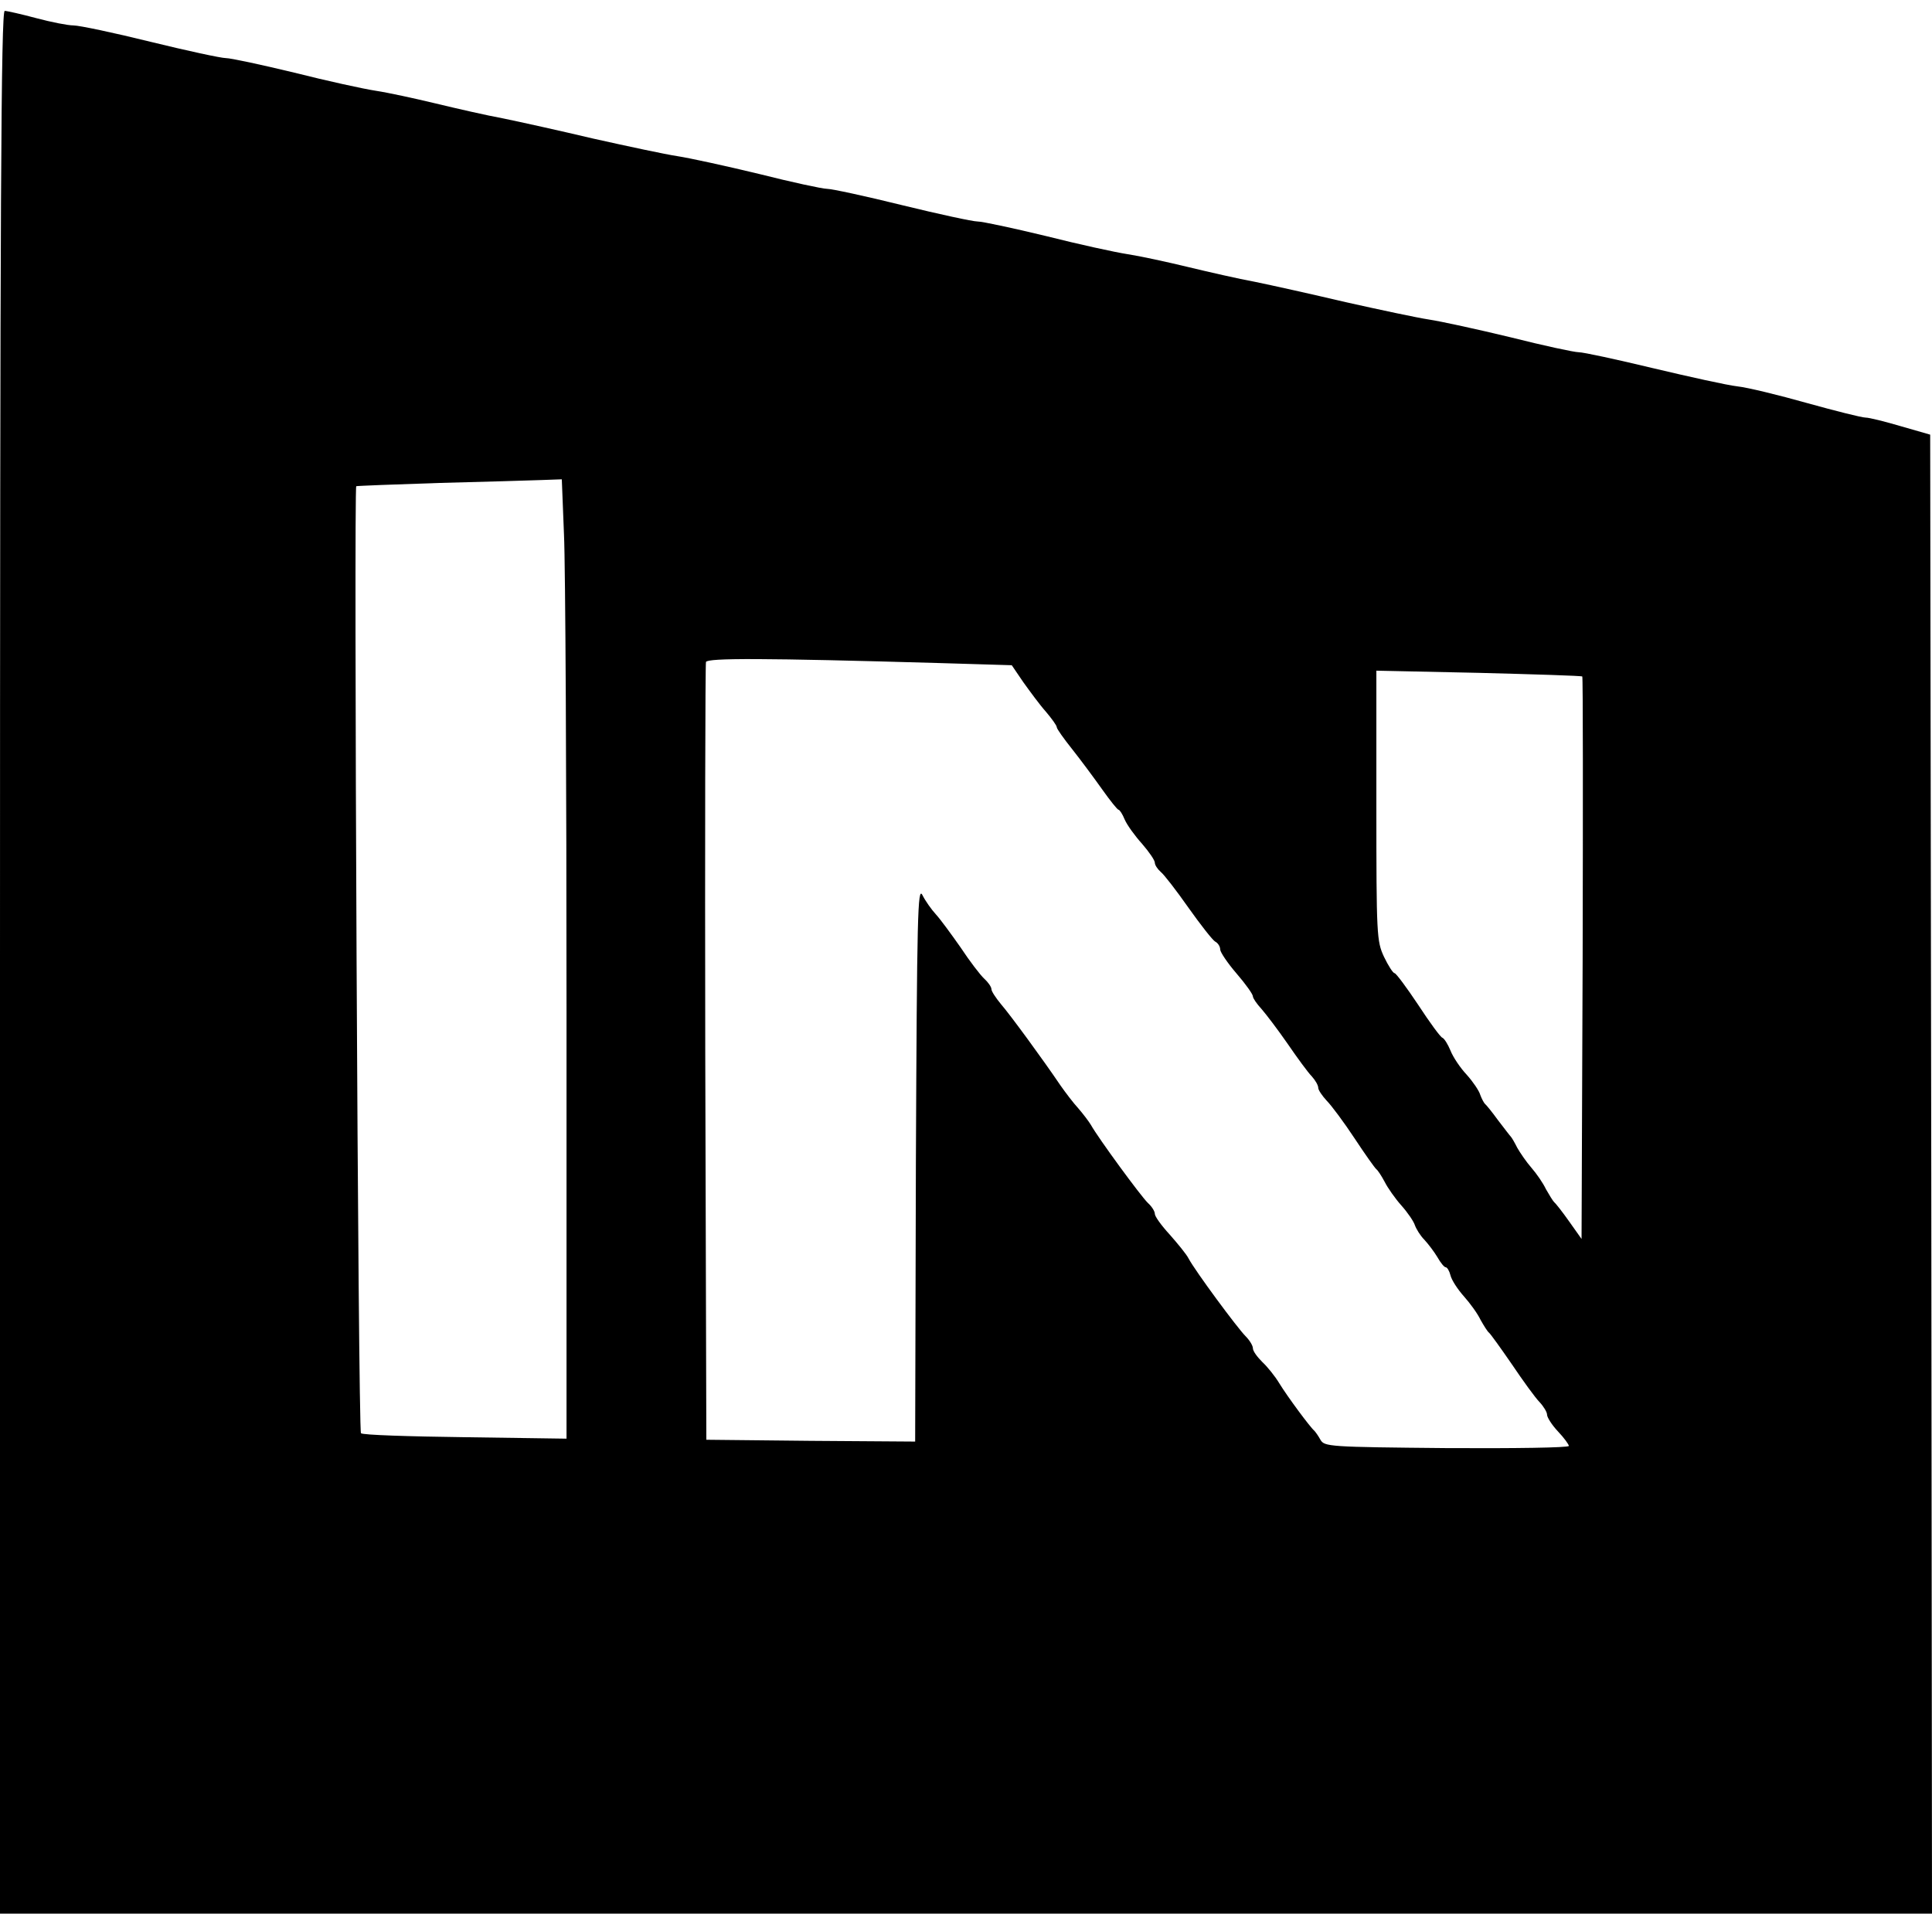
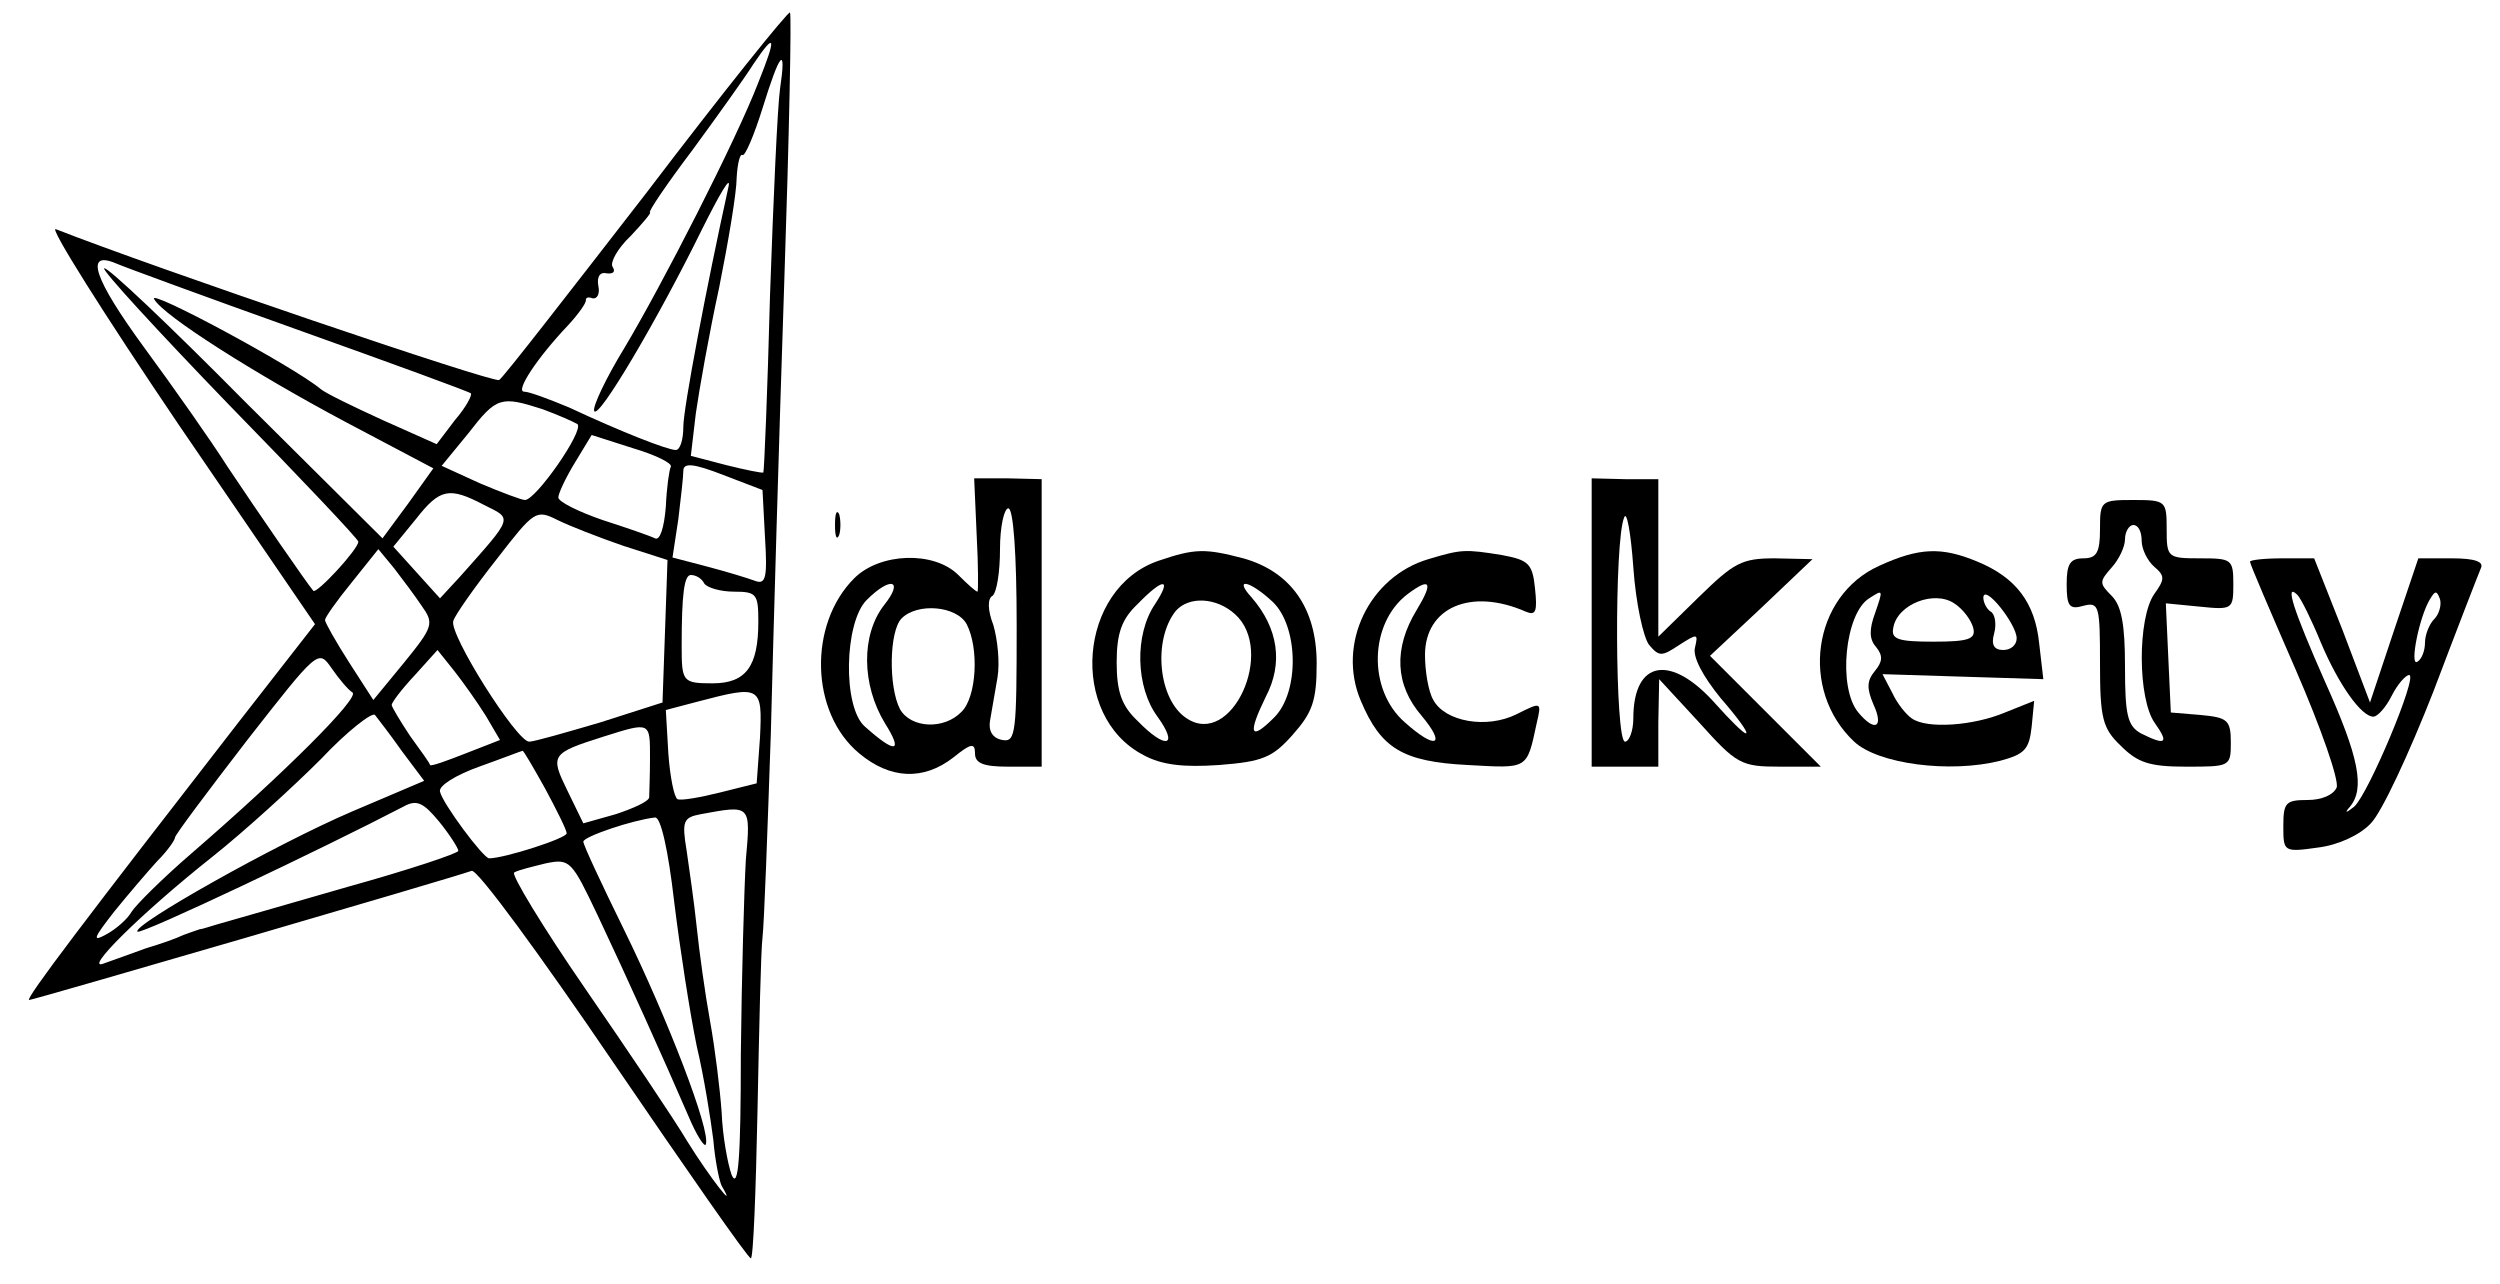
- <svg xmlns="http://www.w3.org/2000/svg" version="1.0" width="532pt" height="527pt" viewBox="0 0 532 527" preserveAspectRatio="xMidYMid meet">
-   <g transform="translate(0,527) scale(0.1,-0.1)" fill="#000000" stroke="none">
-     <path d="M0 2620 l0 -2620 2660 0 2660 0 -2 2036 -3 2037 -80 23 c-44 13 -88 24 -98 24 -10 0 -82 18 -161 40 -78 22 -164 43 -192 46 -27 3 -131 26 -232 50 -100 24 -192 44 -205 44 -12 0 -96 18 -187 41 -91 22 -192 44 -225 49 -33 5 -136 27 -230 48 -93 22 -206 47 -250 56 -44 8 -127 27 -185 41 -58 14 -132 30 -165 35 -33 5 -134 27 -225 50 -91 22 -175 40 -188 40 -13 0 -106 20 -208 45 -101 25 -194 45 -207 45 -12 0 -96 18 -187 41 -91 22 -192 44 -225 49 -33 5 -136 27 -230 48 -93 22 -206 47 -250 56 -44 8 -127 27 -185 41 -58 14 -132 30 -165 35 -33 5 -134 27 -225 50 -91 22 -175 40 -188 40 -13 0 -106 20 -208 45 -101 25 -196 45 -212 45 -15 0 -61 9 -102 20 -41 11 -81 20 -87 20 -10 0 -13 -531 -13 -2620z m1553 1178 c4 -83 7 -677 7 -1320 l0 -1170 -279 4 c-154 2 -283 6 -287 11 -8 7 -20 2606 -13 2608 2 1 105 5 229 9 124 3 250 7 281 8 l56 2 6 -152z m1033 -354 l200 -6 32 -47 c18 -25 45 -62 62 -81 16 -19 30 -38 30 -43 0 -4 19 -31 43 -61 23 -29 60 -79 82 -110 22 -31 42 -56 45 -56 3 0 11 -12 17 -27 7 -16 29 -46 48 -67 19 -22 35 -45 35 -52 0 -6 7 -17 16 -25 9 -7 43 -51 76 -98 34 -48 67 -90 74 -94 8 -4 14 -14 14 -22 0 -7 20 -37 45 -66 25 -29 45 -57 45 -63 0 -5 11 -21 24 -35 13 -15 45 -57 72 -96 26 -38 56 -79 66 -89 10 -11 18 -25 18 -32 0 -6 11 -22 23 -35 13 -13 48 -60 77 -104 29 -44 56 -82 60 -85 4 -3 14 -18 23 -35 8 -16 29 -46 46 -65 17 -19 34 -44 37 -54 4 -11 15 -29 26 -40 11 -12 27 -33 36 -48 9 -16 19 -28 23 -28 4 0 10 -10 13 -22 3 -13 20 -39 37 -58 17 -19 38 -48 46 -65 9 -16 19 -32 23 -35 4 -3 32 -42 63 -87 31 -46 65 -93 77 -105 11 -12 20 -27 20 -34 0 -7 13 -28 30 -46 17 -18 30 -36 30 -40 0 -5 -151 -7 -336 -6 -325 3 -337 4 -348 23 -6 11 -14 22 -17 25 -11 9 -74 94 -96 130 -12 20 -33 46 -47 59 -14 14 -26 30 -26 38 0 7 -9 22 -20 33 -23 23 -139 180 -157 214 -6 12 -30 41 -52 66 -23 25 -41 50 -41 57 0 7 -8 20 -19 30 -19 18 -137 179 -157 215 -6 10 -22 31 -35 46 -13 14 -35 43 -49 63 -48 71 -138 194 -164 224 -14 17 -26 35 -26 41 0 6 -9 19 -20 29 -10 9 -40 48 -65 86 -26 37 -56 78 -68 91 -12 13 -29 37 -37 53 -13 25 -15 -50 -18 -739 l-2 -766 -288 2 -287 3 -3 1065 c-1 586 0 1070 2 1077 5 11 156 11 642 -3z m1771 -37 c2 -2 2 -352 1 -777 l-3 -772 -34 48 c-19 27 -38 51 -42 54 -3 3 -13 19 -22 35 -8 17 -26 43 -40 59 -14 16 -31 41 -39 55 -7 14 -15 28 -18 31 -3 3 -18 23 -35 45 -16 22 -32 42 -36 45 -3 3 -9 14 -13 25 -3 11 -20 36 -37 55 -18 19 -38 49 -45 67 -7 17 -17 33 -22 35 -5 1 -35 42 -67 91 -32 48 -61 87 -65 87 -4 0 -17 20 -29 45 -20 43 -21 59 -21 416 l0 372 282 -6 c154 -4 283 -8 285 -10z" />
+ <svg xmlns="http://www.w3.org/2000/svg" version="1.0" width="300pt" height="154pt" viewBox="0 0 300 154" preserveAspectRatio="xMidYMid meet">
+   <g transform="translate(0,154) scale(0.1,-0.1)" fill="#000000" stroke="none">
+     <path d="M776 1309 c-93 -120 -172 -222 -177 -225 -7 -4 -415 135 -532 181 -9 4 57 -101 147 -234 l164 -240 -92 -118 c-180 -232 -257 -333 -251 -333 5 0 506 146 531 155 7 2 83 -102 170 -230 88 -129 161 -234 165 -235 3 0 6 80 8 177 2 98 4 192 6 208 2 17 6 127 10 245 3 118 10 360 16 538 6 178 9 325 7 327 -2 2 -80 -95 -172 -216z m134 132 c-27 -70 -115 -242 -161 -319 -22 -36 -38 -70 -36 -75 4 -13 77 111 129 217 22 44 36 68 32 51 -26 -118 -54 -265 -54 -287 0 -16 -4 -28 -9 -28 -10 0 -66 22 -128 51 -24 10 -48 19 -54 19 -11 0 15 40 53 80 12 13 22 27 21 30 0 3 3 4 8 2 6 -1 9 6 7 15 -2 11 2 17 10 15 8 -1 11 2 7 8 -3 5 6 22 22 37 15 16 25 28 23 28 -3 0 20 34 51 75 30 41 63 87 73 103 27 40 28 33 6 -22z m26 -8 c-3 -21 -8 -132 -12 -248 -3 -115 -7 -211 -8 -212 -1 -1 -21 3 -45 9 l-42 11 6 51 c4 28 16 96 28 151 11 55 21 114 21 132 1 17 4 29 7 27 3 -2 14 24 24 56 21 68 29 77 21 23z m-578 -289 c112 -40 205 -74 207 -76 2 -2 -6 -17 -19 -32 l-22 -29 -65 29 c-35 16 -68 32 -74 37 -32 27 -209 122 -200 108 11 -20 122 -90 229 -147 l106 -56 -30 -42 -31 -42 -165 164 c-90 91 -166 163 -169 160 -3 -2 65 -76 150 -164 85 -87 155 -161 155 -164 0 -9 -50 -63 -54 -59 -7 8 -67 95 -103 149 -19 30 -64 94 -100 143 -60 82 -72 117 -34 101 9 -4 107 -40 219 -80z m293 -95 c19 -7 37 -15 42 -18 8 -8 -50 -91 -63 -91 -4 0 -28 9 -54 20 l-46 21 32 39 c34 44 39 45 89 29z m154 -69 c-2 -4 -5 -25 -6 -48 -2 -25 -7 -41 -13 -38 -6 3 -35 13 -63 22 -29 10 -53 22 -53 27 0 5 9 24 20 42 l20 33 50 -16 c27 -8 47 -18 45 -22z m113 -85 c3 -48 1 -57 -12 -52 -8 3 -34 11 -57 17 l-42 11 7 46 c3 25 6 51 6 58 0 10 12 9 48 -5 l47 -18 3 -57z m-337 39 c34 -17 36 -13 -29 -86 l-24 -26 -28 31 -28 31 27 33 c29 37 40 39 82 17z m167 -49 l53 -17 -3 -86 -3 -85 -75 -24 c-41 -12 -79 -23 -85 -23 -15 0 -97 130 -91 145 2 7 26 41 52 74 45 58 47 60 73 47 14 -7 50 -21 79 -31z m-242 -72 c15 -21 14 -25 -21 -68 l-37 -45 -29 45 c-16 25 -29 48 -29 51 0 3 14 23 32 45 l32 40 19 -23 c10 -13 25 -33 33 -45z m339 27 c3 -5 19 -10 36 -10 27 0 29 -3 29 -36 0 -54 -15 -74 -55 -74 -36 0 -37 2 -37 45 0 62 3 85 11 85 6 0 13 -4 16 -10z m-422 -131 c9 -6 -81 -96 -192 -192 -36 -31 -68 -63 -73 -71 -5 -9 -19 -21 -30 -27 -18 -10 -16 -5 9 27 17 21 41 49 52 61 12 12 21 25 21 28 0 3 39 55 86 116 86 110 86 110 102 87 9 -13 20 -26 25 -29z m160 -28 l17 -29 -41 -16 c-23 -9 -42 -16 -43 -14 0 2 -11 17 -24 35 -12 18 -22 35 -22 37 0 3 12 19 28 36 l27 30 20 -25 c11 -14 28 -38 38 -54z m329 -26 l-4 -55 -44 -11 c-24 -6 -47 -10 -51 -8 -4 2 -9 27 -11 55 l-3 52 38 10 c76 20 78 19 75 -43z m-430 -16 l27 -36 -87 -37 c-91 -39 -265 -137 -257 -144 4 -4 223 100 319 150 16 9 24 5 43 -18 13 -16 23 -32 23 -35 0 -3 -60 -23 -132 -43 -73 -21 -142 -41 -153 -44 -11 -3 -22 -7 -25 -7 -3 -1 -12 -4 -20 -7 -8 -4 -28 -11 -45 -16 -16 -6 -39 -14 -50 -18 -27 -11 43 59 130 128 39 31 97 84 130 117 32 34 62 57 65 53 3 -4 18 -23 32 -43z m298 -9 c0 -22 -1 -43 -1 -47 -1 -5 -19 -13 -40 -20 l-39 -11 -19 39 c-21 43 -20 45 43 65 57 18 56 18 56 -26z m-126 -36 c14 -26 26 -50 26 -54 0 -6 -75 -30 -93 -30 -7 0 -56 66 -59 80 -2 7 19 20 47 30 28 10 51 19 52 19 1 1 13 -20 27 -45z m241 -86 c-2 -35 -5 -139 -6 -233 0 -125 -3 -163 -11 -145 -5 14 -11 48 -12 75 -2 28 -8 77 -14 110 -6 33 -13 84 -16 113 -3 29 -9 70 -12 91 -6 36 -4 40 17 44 60 11 60 12 54 -55z m-86 -50 c7 -57 19 -134 27 -173 9 -38 17 -89 20 -113 2 -24 7 -49 10 -55 20 -34 -15 11 -41 53 -16 27 -72 110 -123 184 -51 74 -89 137 -85 139 5 3 22 7 38 11 29 6 31 3 62 -62 35 -74 80 -174 109 -241 10 -24 20 -39 21 -34 6 16 -46 151 -98 257 -27 55 -49 102 -49 106 0 6 59 26 86 29 7 1 16 -40 23 -101z" />
+     <path d="M1172 898 c2 -37 2 -68 1 -68 -2 0 -12 9 -23 20 -29 29 -94 27 -125 -4 -55 -55 -53 -161 6 -210 37 -31 77 -33 113 -5 21 17 26 18 26 5 0 -12 10 -16 40 -16 l40 0 0 173 0 172 -41 1 -40 0 3 -68z m48 -109 c0 -128 -1 -140 -17 -137 -12 2 -17 11 -15 23 2 11 6 35 9 52 3 18 0 46 -5 63 -7 18 -7 32 -1 35 5 4 9 28 9 56 0 27 5 49 10 49 6 0 10 -54 10 -141z m-159 25 c-28 -36 -27 -96 1 -142 22 -35 13 -37 -24 -4 -27 23 -25 125 2 152 29 29 45 24 21 -6z m99 -23 c15 -29 12 -87 -6 -105 -21 -22 -61 -20 -74 3 -14 27 -13 94 2 109 19 19 66 15 78 -7z" />
+     <path d="M1910 793 l0 -173 40 0 40 0 0 53 1 52 48 -52 c45 -50 50 -53 97 -53 l49 0 -66 66 -67 67 62 58 61 58 -45 1 c-40 0 -49 -5 -92 -47 l-48 -47 0 94 0 95 -40 0 -40 1 0 -173z m69 -27 c12 -14 15 -14 36 0 22 14 23 14 19 -3 -3 -11 9 -34 31 -61 20 -23 34 -42 30 -42 -3 0 -19 16 -36 35 -54 61 -99 53 -99 -17 0 -15 -5 -28 -10 -28 -12 0 -13 242 -1 269 3 9 8 -18 11 -60 3 -43 12 -84 19 -93z" />
+     <path d="M2520 905 c0 -28 -4 -35 -20 -35 -16 0 -20 -7 -20 -31 0 -26 3 -31 20 -26 19 5 20 0 20 -69 0 -66 3 -78 25 -99 20 -20 34 -25 78 -25 53 0 54 0 54 29 0 27 -4 30 -36 33 l-36 3 -3 65 -3 66 41 -4 c39 -4 40 -3 40 27 0 30 -2 31 -40 31 -39 0 -40 1 -40 35 0 34 -1 35 -40 35 -39 0 -40 -1 -40 -35z m50 -14 c0 -10 7 -24 15 -31 13 -11 13 -15 0 -33 -20 -29 -20 -126 1 -155 17 -24 13 -27 -17 -12 -16 9 -19 22 -19 80 0 50 -4 73 -16 85 -15 15 -15 17 0 34 9 10 16 25 16 34 0 9 5 17 10 17 6 0 10 -8 10 -19z" />
+     <path d="M1002 910 c0 -14 2 -19 5 -12 2 6 2 18 0 25 -3 6 -5 1 -5 -13z" />
+     <path d="M1390 867 c-96 -33 -108 -186 -18 -233 22 -12 48 -15 91 -12 52 4 64 9 88 36 24 27 29 41 29 86 0 66 -31 110 -88 126 -46 12 -58 12 -102 -3z m-4 -52 c-25 -37 -23 -100 3 -135 26 -36 10 -40 -24 -5 -19 18 -25 35 -25 70 0 35 6 52 25 70 31 32 42 32 21 0z m141 3 c31 -29 33 -108 2 -139 -29 -29 -32 -20 -10 25 21 40 15 82 -17 119 -22 24 -3 21 25 -5z m-45 -15 c49 -44 -4 -161 -58 -125 -34 22 -41 94 -13 129 16 18 49 16 71 -4z" />
+     <path d="M1714 869 c-71 -21 -110 -102 -81 -170 24 -57 50 -73 128 -77 73 -4 71 -6 83 50 6 26 6 26 -24 11 -36 -18 -86 -9 -100 17 -6 10 -10 35 -10 54 0 57 55 81 121 52 12 -5 14 0 11 28 -3 30 -8 34 -40 40 -44 7 -48 7 -88 -5z m-14 -61 c-28 -46 -26 -90 6 -127 30 -36 17 -41 -20 -8 -45 39 -43 119 3 154 28 21 31 14 11 -19z" />
+     <path d="M2255 861 c-80 -36 -96 -149 -30 -211 29 -27 115 -38 175 -23 30 8 35 14 38 41 l3 31 -35 -14 c-38 -16 -94 -20 -112 -7 -6 4 -17 17 -23 30 l-12 23 96 -3 97 -3 -5 43 c-5 49 -28 79 -74 98 -43 18 -70 17 -118 -5z m-5 -57 c-7 -19 -7 -31 1 -40 9 -11 8 -18 -1 -29 -10 -12 -10 -21 -2 -40 13 -28 2 -34 -18 -10 -25 30 -16 119 13 137 17 11 17 11 7 -18z m118 -18 c3 -13 -6 -16 -48 -16 -43 0 -51 3 -48 17 5 28 49 45 73 29 11 -7 21 -21 23 -30z m52 -12 c0 -8 -7 -14 -16 -14 -11 0 -15 6 -11 20 3 11 1 23 -4 26 -5 3 -9 11 -9 17 1 17 40 -32 40 -49z" />
+     <path d="M2700 866 c0 -3 25 -61 55 -130 30 -69 52 -132 49 -141 -4 -9 -18 -15 -35 -15 -26 0 -29 -3 -29 -31 0 -31 0 -32 42 -26 24 3 50 15 63 29 13 13 46 84 75 158 28 74 54 141 57 148 4 8 -7 12 -35 12 l-40 0 -29 -86 -29 -87 -33 87 -34 86 -38 0 c-22 0 -39 -2 -39 -4z m85 -97 c22 -52 49 -89 63 -89 5 0 15 11 22 25 7 14 17 25 21 25 11 0 -49 -143 -66 -158 -10 -8 -12 -8 -5 0 18 22 11 59 -30 150 -38 86 -49 120 -33 104 4 -4 17 -30 28 -57z m136 28 c-6 -6 -11 -19 -11 -28 0 -10 -4 -20 -9 -23 -10 -7 2 54 15 75 6 10 8 11 12 0 2 -7 -1 -18 -7 -24z" />
  </g>
</svg>
